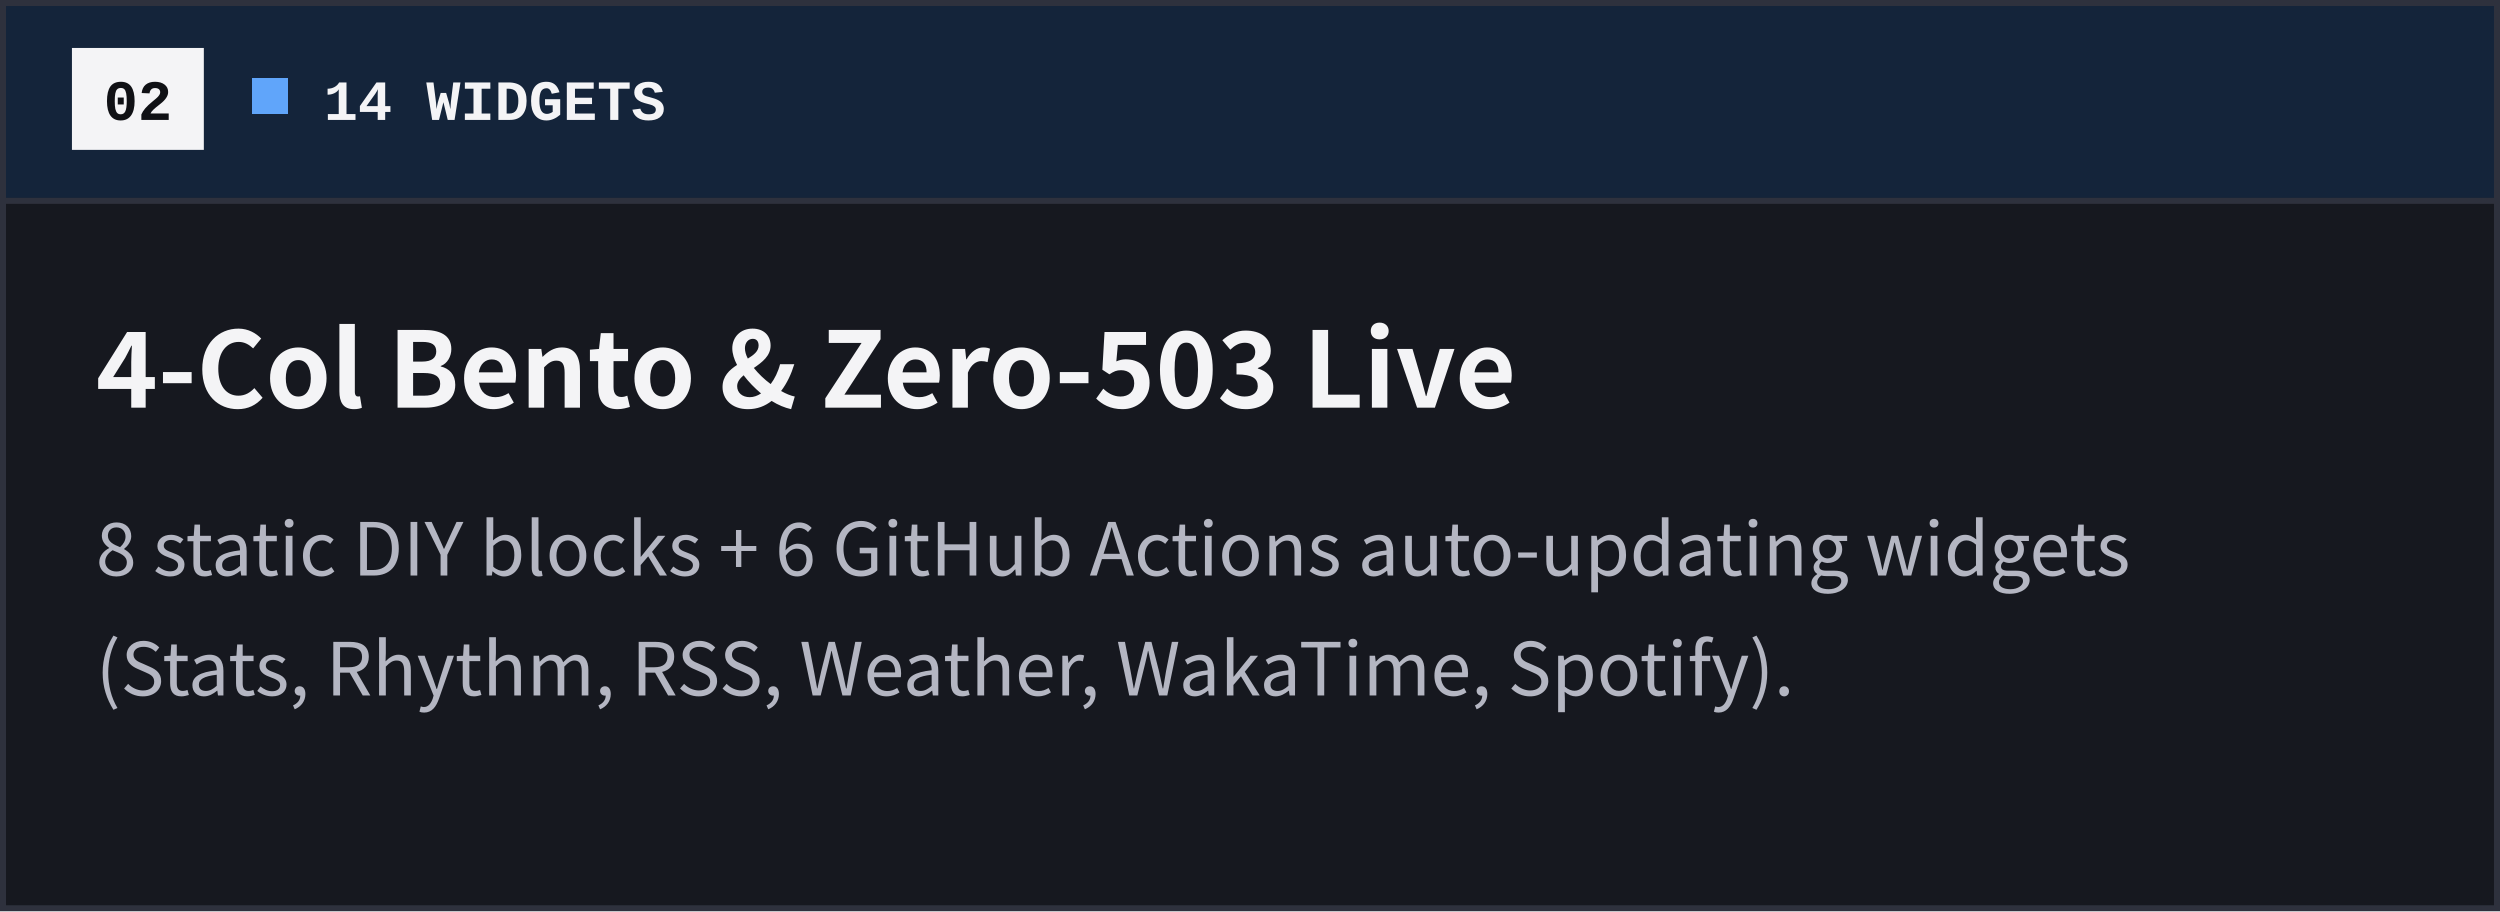
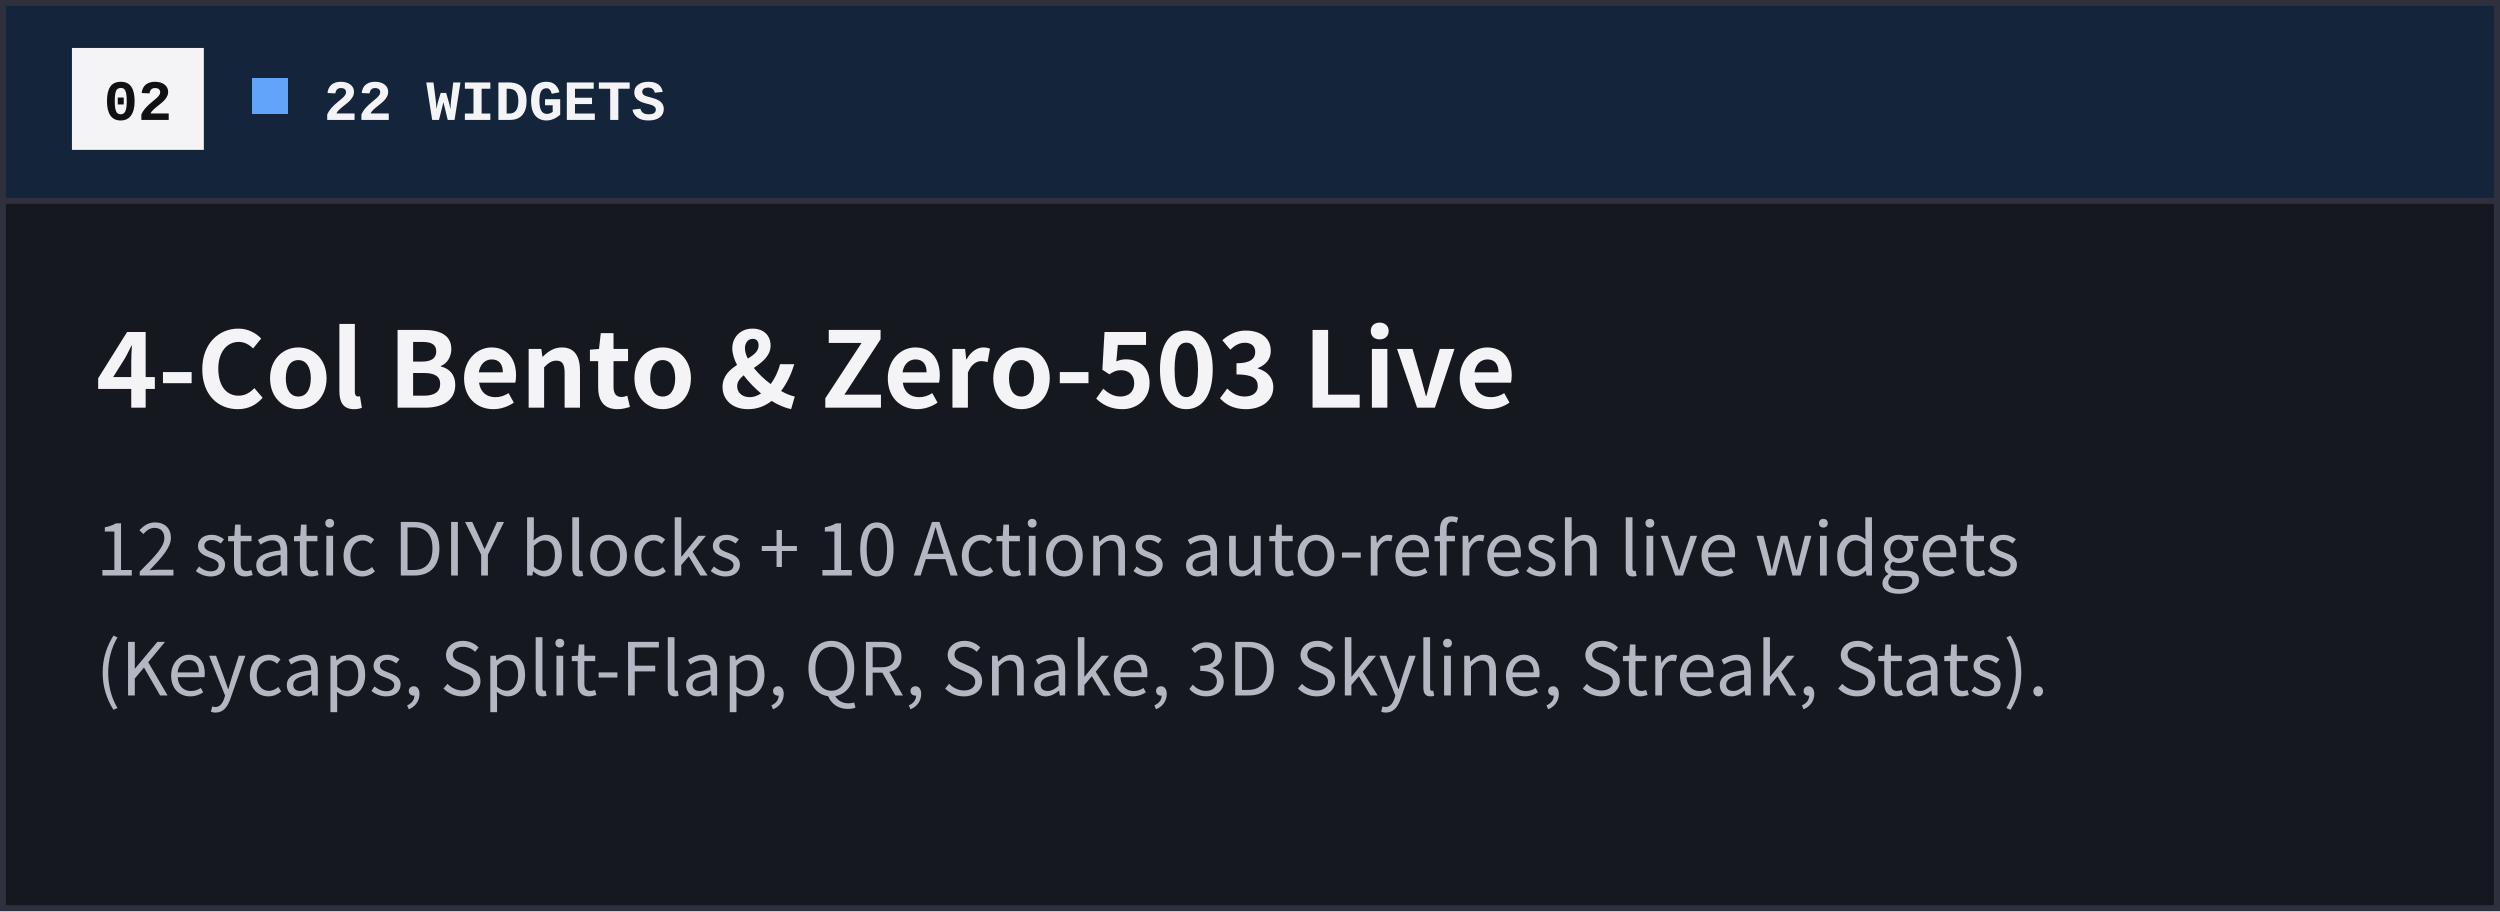
<svg xmlns="http://www.w3.org/2000/svg" width="417" height="152" viewBox="0 0 417 152" role="img" aria-label="4-Col Bento &amp; Zero-503 Live">
  <rect x="0.5" y="0.5" width="416" height="151" fill="#16181F" stroke="#2E313D" stroke-width="1" />
  <rect x="1" y="1" width="415" height="32" fill="#14243A" />
  <line x1="0.5" y1="33.5" x2="416.5" y2="33.5" stroke="#2E313D" stroke-width="1" />
  <rect x="12" y="8" width="22" height="17" fill="#F4F4F6" />
  <text x="23" y="20" text-anchor="middle" font-family="&quot;JetBrains Mono&quot;, &quot;SFMono-Regular&quot;, Consolas, &quot;Liberation Mono&quot;, Menlo, monospace" font-size="9.5" font-weight="700" fill="#101115">02</text>
  <rect x="42" y="13" width="6" height="6" fill="#60A5FA" shape-rendering="crispEdges" />
-   <text x="54" y="20" font-family="&quot;JetBrains Mono&quot;, &quot;SFMono-Regular&quot;, Consolas, &quot;Liberation Mono&quot;, Menlo, monospace" font-size="9.5" font-weight="700" fill="#F4F4F6">14 WIDGETS</text>
+   <text x="54" y="20" font-family="&quot;JetBrains Mono&quot;, &quot;SFMono-Regular&quot;, Consolas, &quot;Liberation Mono&quot;, Menlo, monospace" font-size="9.5" font-weight="700" fill="#F4F4F6">22 WIDGETS</text>
  <text x="16" y="68" font-family="&quot;Inter Tight&quot;, -apple-system, BlinkMacSystemFont, &quot;Segoe UI&quot;, &quot;Noto Sans CJK SC&quot;, Arial, sans-serif" font-size="17.5" font-weight="800" fill="#F4F4F6">4-Col Bento &amp; Zero-503 Live</text>
-   <text x="16" y="96" font-family="&quot;Inter Tight&quot;, -apple-system, BlinkMacSystemFont, &quot;Segoe UI&quot;, &quot;Noto Sans CJK SC&quot;, Arial, sans-serif" font-size="12.2" fill="#B4B6C2">8 static DIY blocks + 6 GitHub Actions auto-updating widgets</text>
-   <text x="16" y="116" font-family="&quot;Inter Tight&quot;, -apple-system, BlinkMacSystemFont, &quot;Segoe UI&quot;, &quot;Noto Sans CJK SC&quot;, Arial, sans-serif" font-size="12.2" fill="#B4B6C2">(Stats, Rhythm, RSS, Weather, WakaTime, Spotify).</text>
+   <text x="16" y="96" font-family="&quot;Inter Tight&quot;, -apple-system, BlinkMacSystemFont, &quot;Segoe UI&quot;, &quot;Noto Sans CJK SC&quot;, Arial, sans-serif" font-size="12.2" fill="#B4B6C2">12 static DIY blocks + 10 Actions auto-refresh live widgets</text>
+   <text x="16" y="116" font-family="&quot;Inter Tight&quot;, -apple-system, BlinkMacSystemFont, &quot;Segoe UI&quot;, &quot;Noto Sans CJK SC&quot;, Arial, sans-serif" font-size="12.2" fill="#B4B6C2">(Keycaps, Split-Flap, QR, Snake, 3D Skyline, Streak, Stats).</text>
</svg>
